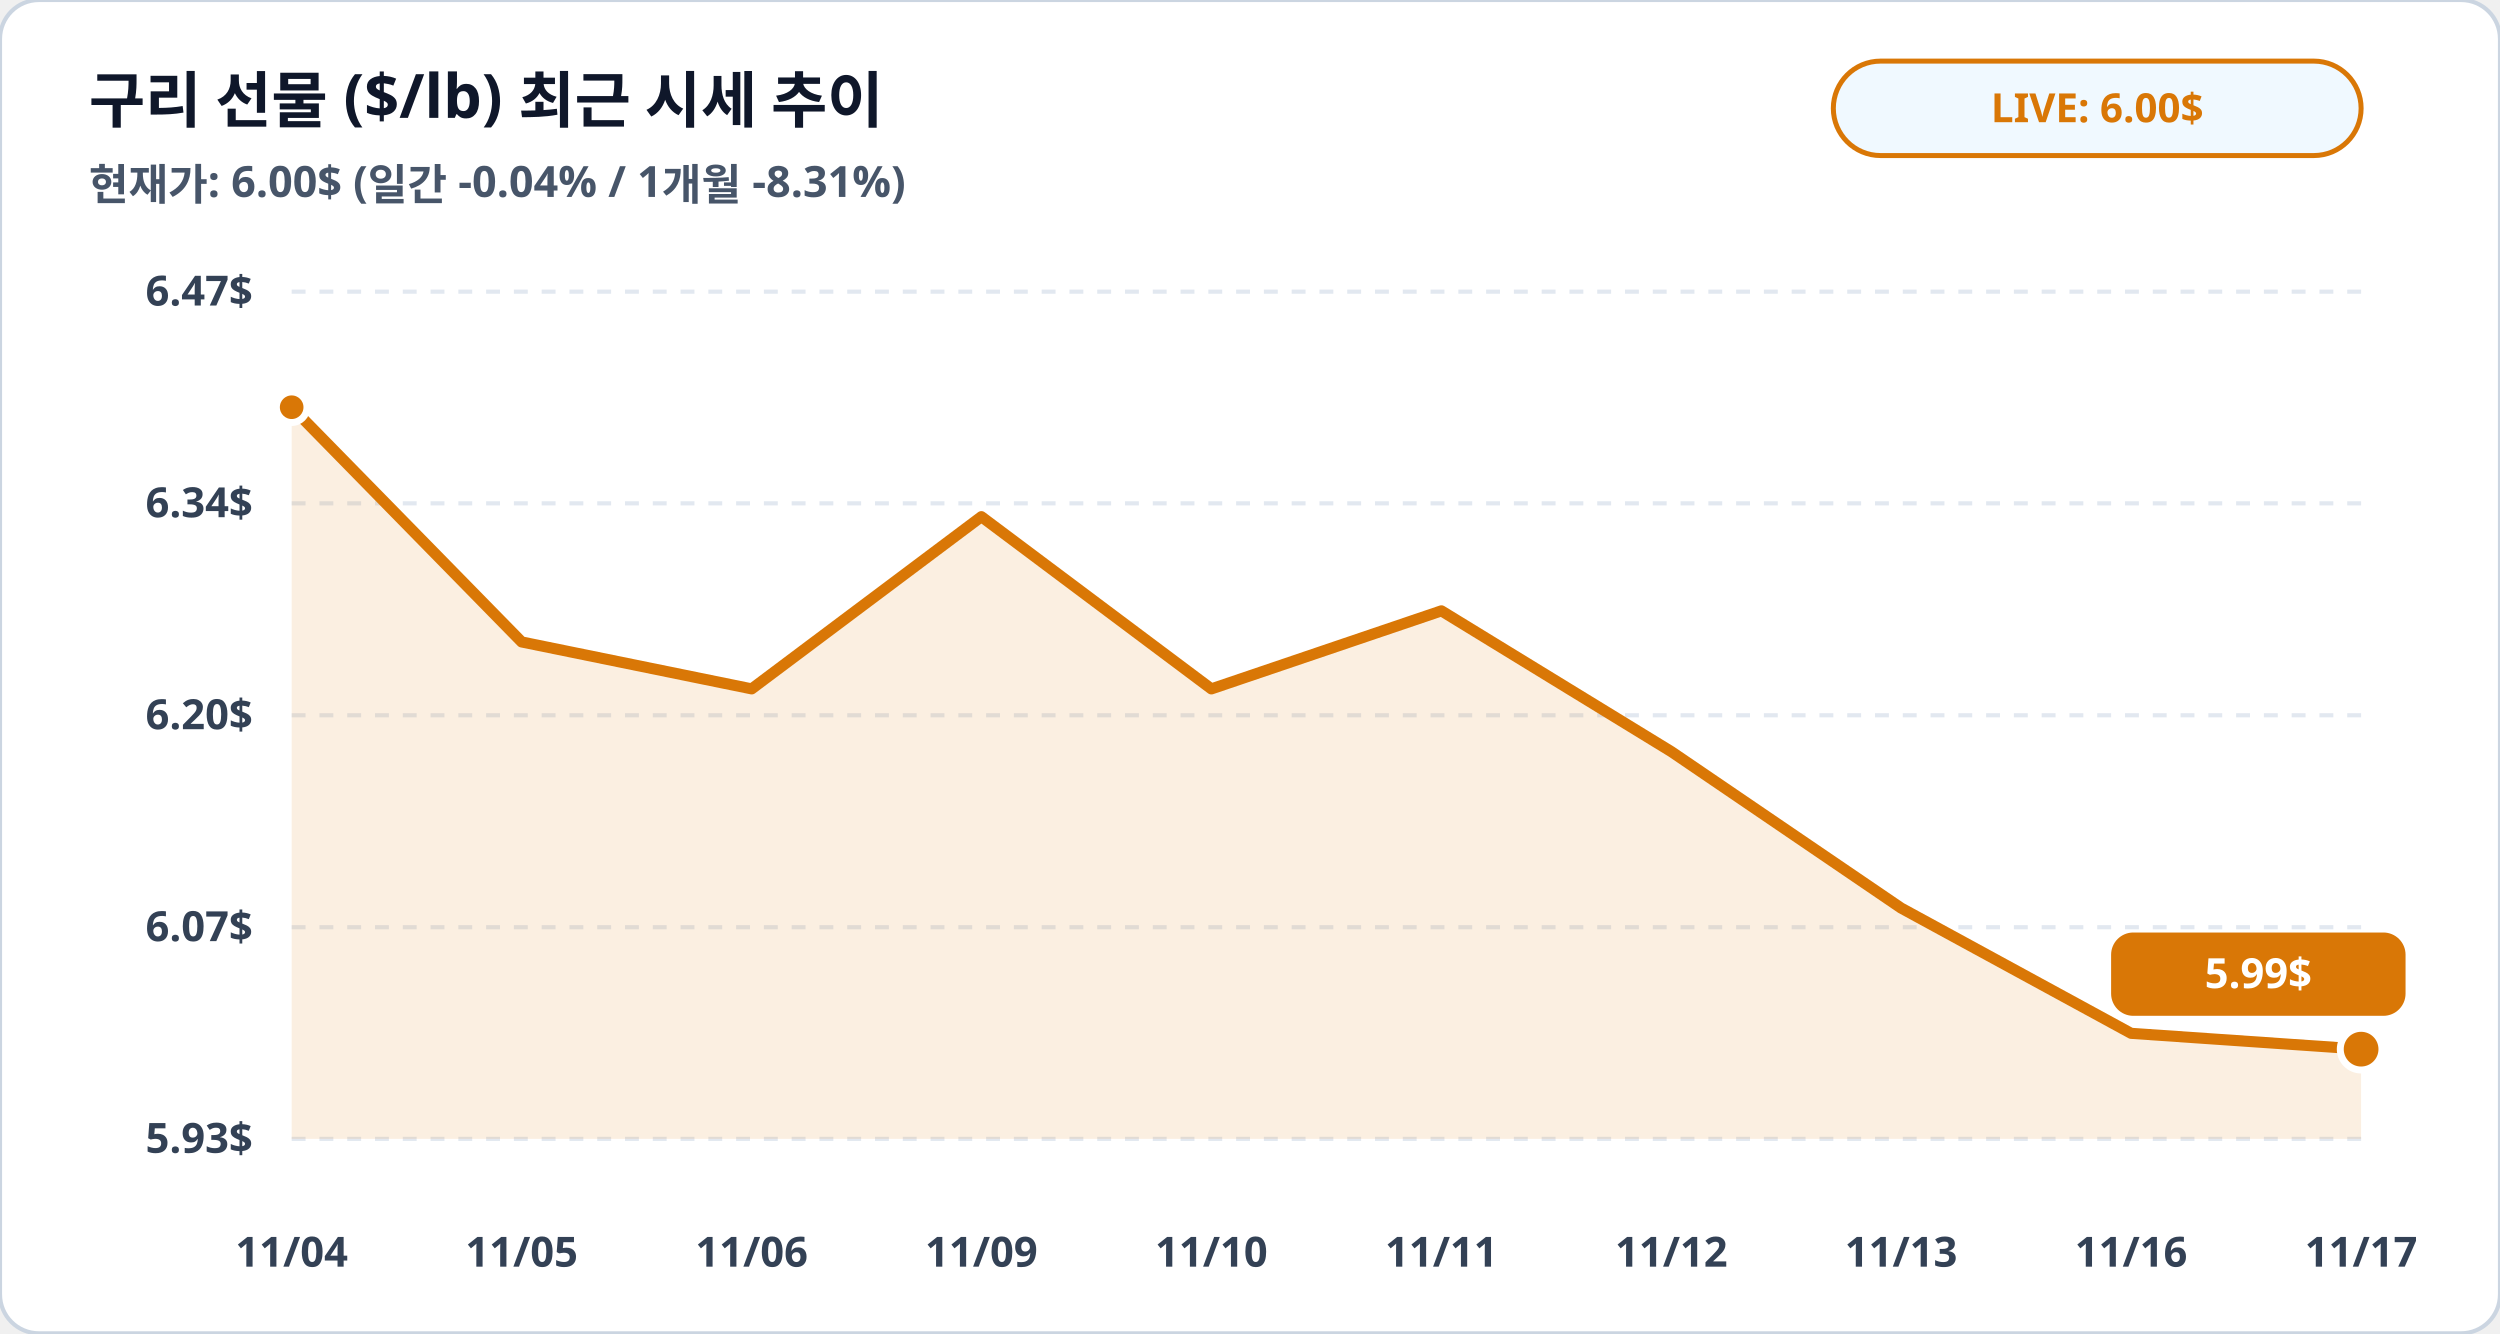
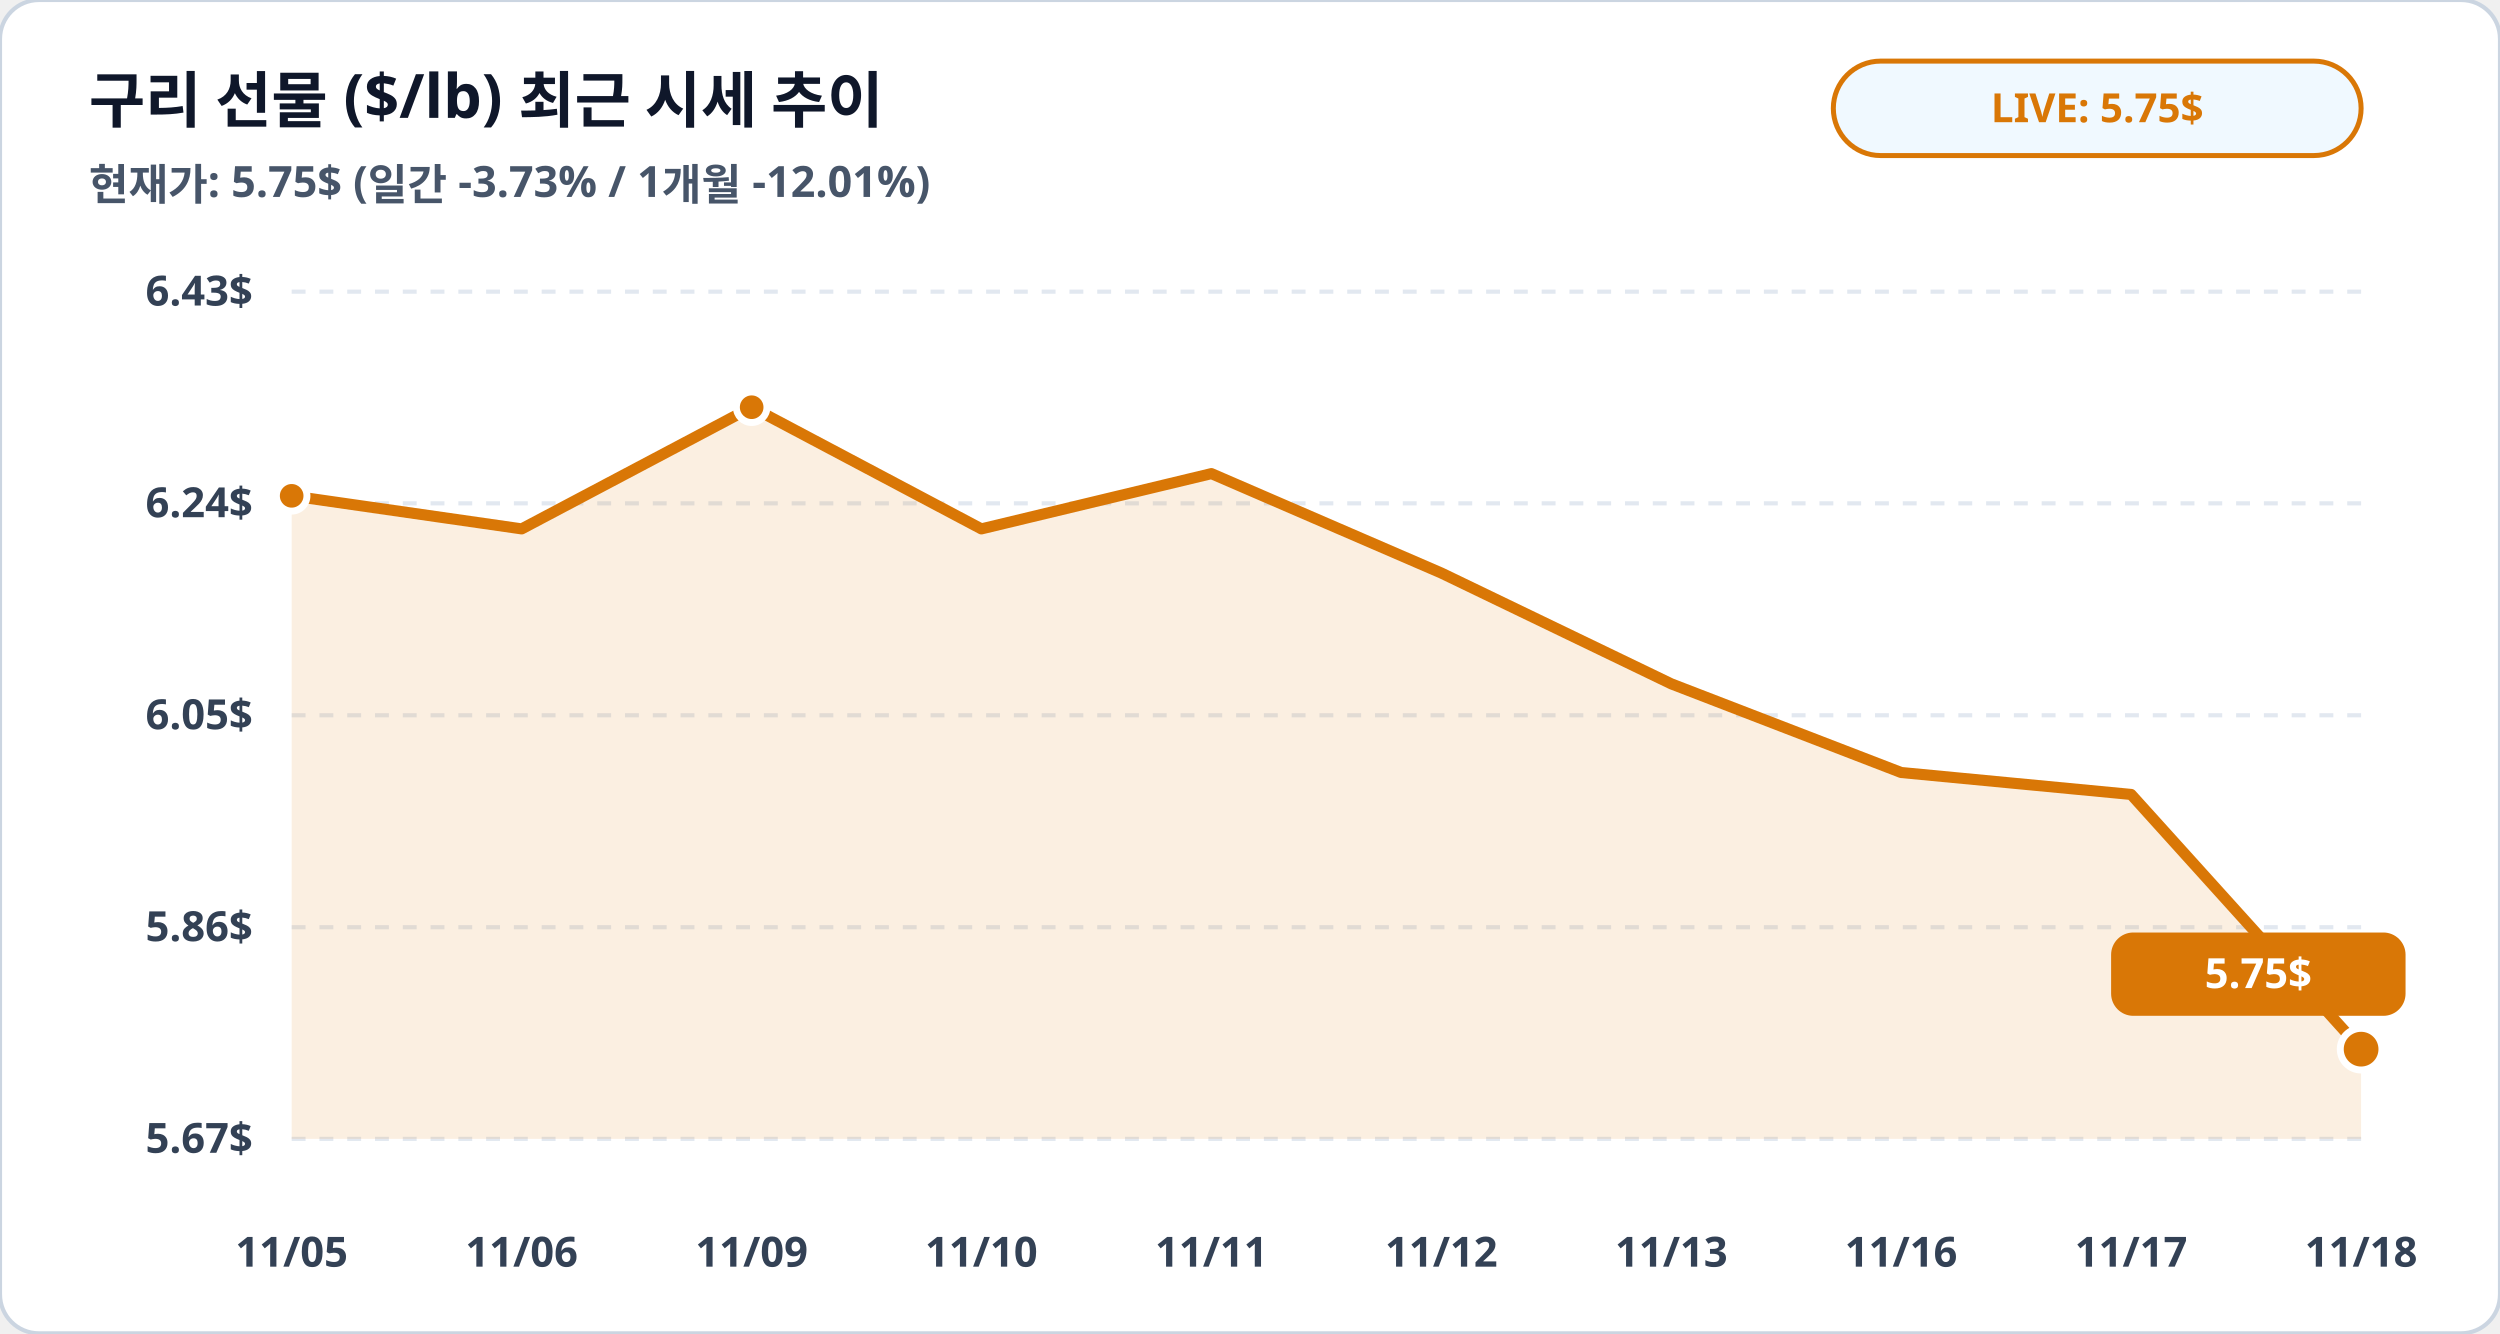
<svg xmlns="http://www.w3.org/2000/svg" viewBox="0 0 900 480" width="100%" height="100%">
  <rect width="900" height="480" rx="14" fill="#ffffff" stroke="#cbd5e1" stroke-width="1.5" />
  <text x="32" y="44" fill="#0f172a" font-family="Pretendard, sans-serif" font-size="22" font-weight="900">구리 선물 ($/lb) 최근 시세 추이</text>
-   <text x="32" y="72" fill="#475569" font-family="Pretendard, sans-serif" font-size="15.5" font-weight="600">현재가: 6.00$ (일간 -0.04% / 1개월 -8.31%)</text>
+   <text x="32" y="72" fill="#475569" font-family="Pretendard, sans-serif" font-size="15.5" font-weight="600">현재가: 5.75$ (일간 -3.73% / 1개월 -12.01%)</text>
  <rect x="660" y="22" width="190" height="34" rx="17" fill="#f0f9ff" stroke="#d97706" stroke-width="1.8" />
-   <text x="755" y="44" fill="#d97706" font-family="Pretendard, sans-serif" font-size="14.5" font-weight="800" text-anchor="middle">LIVE: 6.00$</text>
+   <text x="755" y="44" fill="#d97706" font-family="Pretendard, sans-serif" font-size="14.5" font-weight="800" text-anchor="middle">LIVE: 5.75$</text>
  <line x1="105" y1="105.0" x2="850" y2="105.0" stroke="#e2e8f0" stroke-width="1.5" stroke-dasharray="5,5" />
-   <text x="91" y="110.0" fill="#334155" font-family="Pretendard, sans-serif" font-size="15" font-weight="700" text-anchor="end">6.47$</text>
+   <text x="91" y="110.0" fill="#334155" font-family="Pretendard, sans-serif" font-size="15" font-weight="700" text-anchor="end">6.43$</text>
  <line x1="105" y1="181.2" x2="850" y2="181.2" stroke="#e2e8f0" stroke-width="1.5" stroke-dasharray="5,5" />
-   <text x="91" y="186.2" fill="#334155" font-family="Pretendard, sans-serif" font-size="15" font-weight="700" text-anchor="end">6.34$</text>
+   <text x="91" y="186.2" fill="#334155" font-family="Pretendard, sans-serif" font-size="15" font-weight="700" text-anchor="end">6.24$</text>
  <line x1="105" y1="257.5" x2="850" y2="257.5" stroke="#e2e8f0" stroke-width="1.5" stroke-dasharray="5,5" />
-   <text x="91" y="262.5" fill="#334155" font-family="Pretendard, sans-serif" font-size="15" font-weight="700" text-anchor="end">6.20$</text>
+   <text x="91" y="262.5" fill="#334155" font-family="Pretendard, sans-serif" font-size="15" font-weight="700" text-anchor="end">6.05$</text>
  <line x1="105" y1="333.8" x2="850" y2="333.8" stroke="#e2e8f0" stroke-width="1.5" stroke-dasharray="5,5" />
-   <text x="91" y="338.8" fill="#334155" font-family="Pretendard, sans-serif" font-size="15" font-weight="700" text-anchor="end">6.07$</text>
+   <text x="91" y="338.8" fill="#334155" font-family="Pretendard, sans-serif" font-size="15" font-weight="700" text-anchor="end">5.86$</text>
  <line x1="105" y1="410.0" x2="850" y2="410.0" stroke="#e2e8f0" stroke-width="1.5" stroke-dasharray="5,5" />
-   <text x="91" y="415.0" fill="#334155" font-family="Pretendard, sans-serif" font-size="15" font-weight="700" text-anchor="end">5.93$</text>
-   <polygon points="105.0,410.0 105.0,146.6 187.8,231.1 270.6,248.0 353.3,186.0 436.1,248.0 518.9,219.9 601.7,270.6 684.4,326.9 767.2,372.0 850.0,377.7 850.0,410.0" fill="#d97706" fill-opacity="0.12" />
-   <polyline fill="none" stroke="#d97706" stroke-width="4" stroke-linecap="round" stroke-linejoin="round" points="105.0,146.6 187.8,231.1 270.6,248.0 353.3,186.0 436.1,248.0 518.9,219.9 601.7,270.6 684.4,326.9 767.2,372.0 850.0,377.7" />
-   <circle cx="105.0" cy="146.6" r="5.5" fill="#d97706" stroke="#ffffff" stroke-width="2.5" />
+   <text x="91" y="415.0" fill="#334155" font-family="Pretendard, sans-serif" font-size="15" font-weight="700" text-anchor="end">5.67$</text>
+   <polygon points="105.0,410.0 105.0,178.5 187.8,190.4 270.6,146.6 353.3,190.4 436.1,170.5 518.9,206.3 601.7,246.2 684.4,278.1 767.2,286.0 850.0,377.7 850.0,410.0" fill="#d97706" fill-opacity="0.12" />
+   <polyline fill="none" stroke="#d97706" stroke-width="4" stroke-linecap="round" stroke-linejoin="round" points="105.0,178.5 187.8,190.4 270.6,146.6 353.3,190.4 436.1,170.5 518.9,206.3 601.7,246.2 684.4,278.1 767.2,286.0 850.0,377.7" />
+   <circle cx="105.0" cy="178.5" r="5.5" fill="#d97706" stroke="#ffffff" stroke-width="2.5" />
+   <circle cx="270.6" cy="146.6" r="5.5" fill="#d97706" stroke="#ffffff" stroke-width="2.5" />
  <circle cx="850.0" cy="377.7" r="7.5" fill="#d97706" stroke="#ffffff" stroke-width="2.5" />
  <rect x="760.0" y="335.7" width="106" height="30" rx="8" fill="#d97706" />
-   <text x="813.0" y="355.7" fill="#ffffff" font-family="Pretendard, sans-serif" font-size="15" font-weight="800" text-anchor="middle">5.99$</text>
-   <text x="105.0" y="456" fill="#334155" font-family="Pretendard, sans-serif" font-size="15" font-weight="700" text-anchor="middle">11/04</text>
-   <text x="187.8" y="456" fill="#334155" font-family="Pretendard, sans-serif" font-size="15" font-weight="700" text-anchor="middle">11/05</text>
-   <text x="270.6" y="456" fill="#334155" font-family="Pretendard, sans-serif" font-size="15" font-weight="700" text-anchor="middle">11/06</text>
-   <text x="353.3" y="456" fill="#334155" font-family="Pretendard, sans-serif" font-size="15" font-weight="700" text-anchor="middle">11/09</text>
-   <text x="436.1" y="456" fill="#334155" font-family="Pretendard, sans-serif" font-size="15" font-weight="700" text-anchor="middle">11/10</text>
-   <text x="518.9" y="456" fill="#334155" font-family="Pretendard, sans-serif" font-size="15" font-weight="700" text-anchor="middle">11/11</text>
-   <text x="601.7" y="456" fill="#334155" font-family="Pretendard, sans-serif" font-size="15" font-weight="700" text-anchor="middle">11/12</text>
-   <text x="684.4" y="456" fill="#334155" font-family="Pretendard, sans-serif" font-size="15" font-weight="700" text-anchor="middle">11/13</text>
-   <text x="767.2" y="456" fill="#334155" font-family="Pretendard, sans-serif" font-size="15" font-weight="700" text-anchor="middle">11/16</text>
-   <text x="850.0" y="456" fill="#334155" font-family="Pretendard, sans-serif" font-size="15" font-weight="700" text-anchor="middle">11/17</text>
+   <text x="813.0" y="355.7" fill="#ffffff" font-family="Pretendard, sans-serif" font-size="15" font-weight="800" text-anchor="middle">5.75$</text>
+   <text x="105.0" y="456" fill="#334155" font-family="Pretendard, sans-serif" font-size="15" font-weight="700" text-anchor="middle">11/05</text>
+   <text x="187.8" y="456" fill="#334155" font-family="Pretendard, sans-serif" font-size="15" font-weight="700" text-anchor="middle">11/06</text>
+   <text x="270.6" y="456" fill="#334155" font-family="Pretendard, sans-serif" font-size="15" font-weight="700" text-anchor="middle">11/09</text>
+   <text x="353.3" y="456" fill="#334155" font-family="Pretendard, sans-serif" font-size="15" font-weight="700" text-anchor="middle">11/10</text>
+   <text x="436.1" y="456" fill="#334155" font-family="Pretendard, sans-serif" font-size="15" font-weight="700" text-anchor="middle">11/11</text>
+   <text x="518.9" y="456" fill="#334155" font-family="Pretendard, sans-serif" font-size="15" font-weight="700" text-anchor="middle">11/12</text>
+   <text x="601.7" y="456" fill="#334155" font-family="Pretendard, sans-serif" font-size="15" font-weight="700" text-anchor="middle">11/13</text>
+   <text x="684.4" y="456" fill="#334155" font-family="Pretendard, sans-serif" font-size="15" font-weight="700" text-anchor="middle">11/16</text>
+   <text x="767.2" y="456" fill="#334155" font-family="Pretendard, sans-serif" font-size="15" font-weight="700" text-anchor="middle">11/17</text>
+   <text x="850.0" y="456" fill="#334155" font-family="Pretendard, sans-serif" font-size="15" font-weight="700" text-anchor="middle">11/18</text>
</svg>
